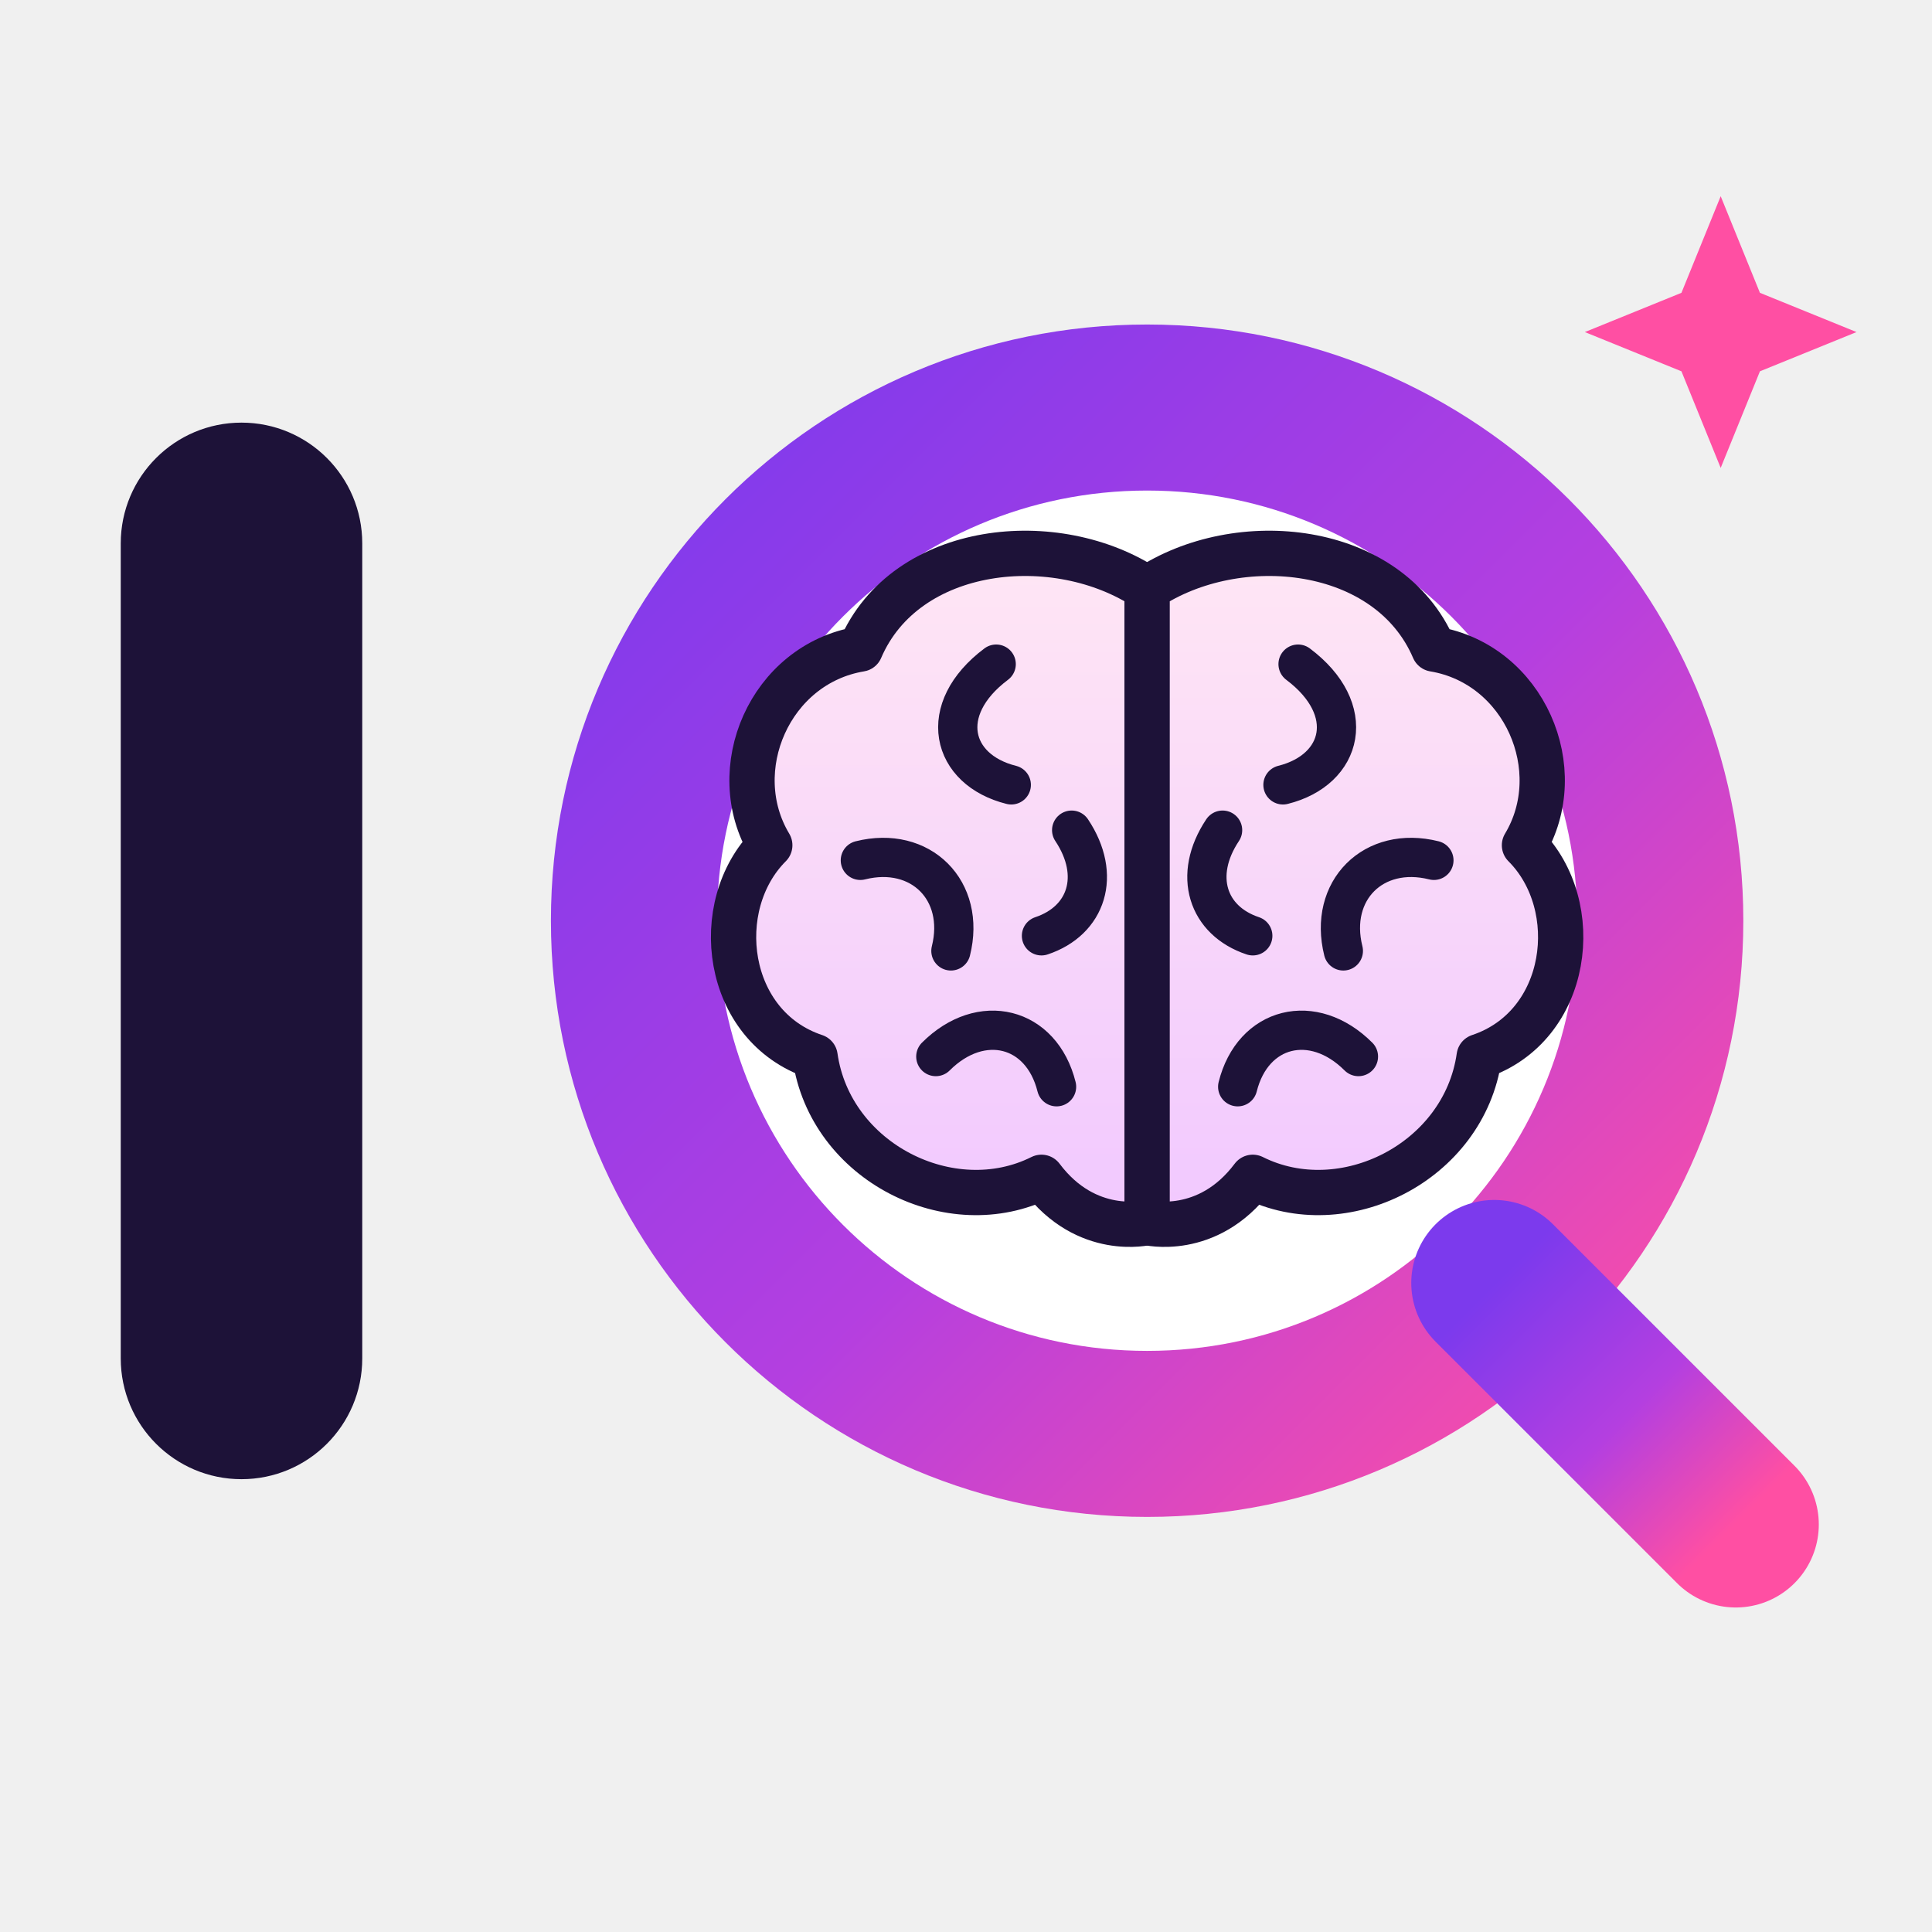
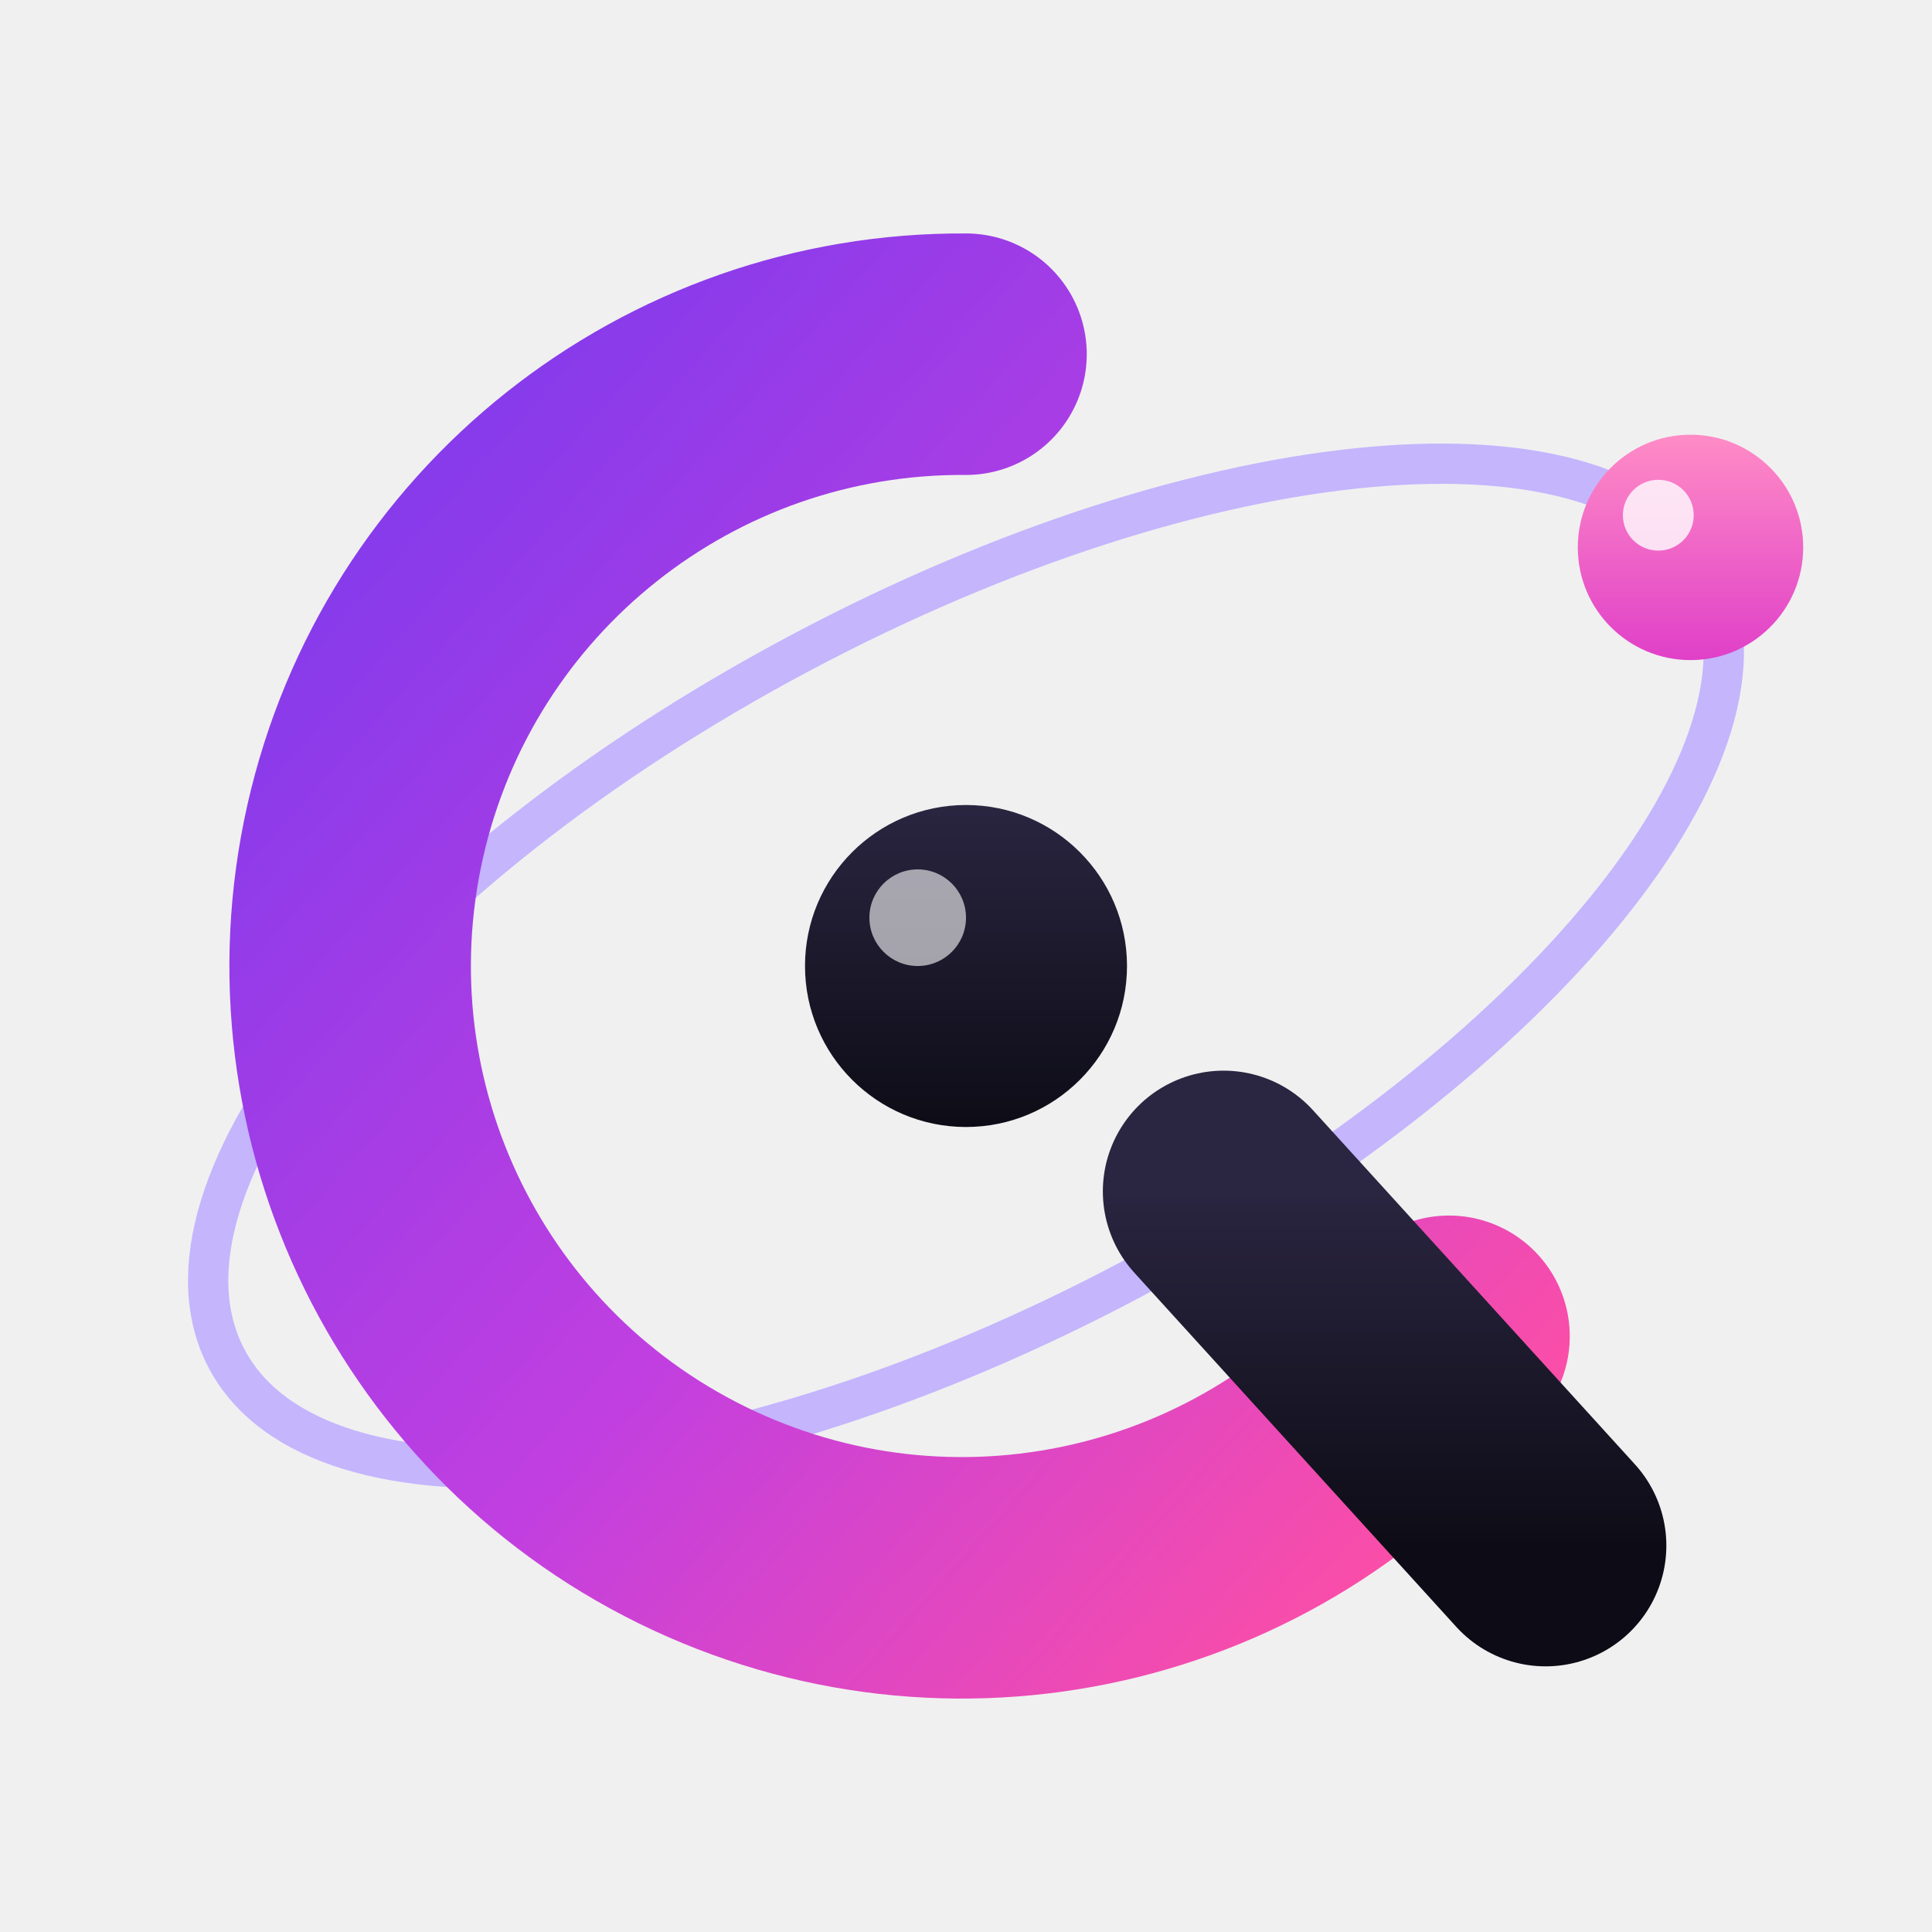
- <svg xmlns="http://www.w3.org/2000/svg" viewBox="0 0 128 128" role="img" aria-label="iqtest.live">
+ <svg xmlns="http://www.w3.org/2000/svg" viewBox="0 0 120 120" aria-hidden="true">
  <defs>
-     <linearGradient id="lg" x1="0" y1="0" x2="1" y2="1">
+     <linearGradient id="ma" x1="0" y1="0" x2="1" y2="1">
      <stop offset="0" stop-color="#7c3aed" />
-       <stop offset=".55" stop-color="#b43fe0" />
+       <stop offset=".55" stop-color="#c13fe0" />
      <stop offset="1" stop-color="#ff4fa3" />
    </linearGradient>
-     <linearGradient id="br" x1="0" y1="0" x2="0" y2="1">
-       <stop offset="0" stop-color="#ffe6f4" />
-       <stop offset="1" stop-color="#f1c8ff" />
+     <linearGradient id="mk" x1="0" y1="0" x2="0" y2="1">
+       <stop offset="0" stop-color="#2a2540" />
+       <stop offset="1" stop-color="#0d0c16" />
    </linearGradient>
-     <linearGradient id="lt" x1="0" y1="0" x2="1" y2="0">
-       <stop offset="0" stop-color="#7c3aed" />
-       <stop offset="1" stop-color="#ff4fa3" />
+     <linearGradient id="mc" x1="0" y1="0" x2="0" y2="1">
+       <stop offset="0" stop-color="#ff8cc6" />
+       <stop offset="1" stop-color="#e040c8" />
    </linearGradient>
  </defs>
-   <rect x="8" y="28" width="16" height="70" rx="8" fill="#1d1238" />
-   <circle cx="76" cy="61" r="34" fill="#fff" />
-   <circle cx="76" cy="61" r="34" fill="none" stroke="url(#lg)" stroke-width="11" />
-   <g transform="translate(0 -1)">
-     <path d="M76 40 C70 36 60 37 57 44 C51 45 48 52 51 57 C47 61 48 69 54 71 C55 78 63 82 69 79 C72 83 76 82 76 82 Z" fill="url(#br)" stroke="#1d1238" stroke-width="3" stroke-linejoin="round" />
-     <path d="M 76 40 C 82 36 92 37 95 44 C 101 45 104 52 101 57 C 105 61 104 69 98 71 C 97 78 89 82 83 79 C 80 83 76 82 76 82 Z" fill="url(#br)" stroke="#1d1238" stroke-width="3" stroke-linejoin="round" />
-     <path d="M66 45 C62 48 63 52 67 53 M57 58 C61 57 64 60 63 64 M62 71 C65 68 69 69 70 73 M71 56 C73 59 72 62 69 63 M 86 45 C 90 48 89 52 85 53 M 95 58 C 91 57 88 60 89 64 M 90 71 C 87 68 83 69 82 73 M 81 56 C 79 59 80 62 83 63" fill="none" stroke="#1d1238" stroke-width="2.6" stroke-linecap="round" />
-   </g>
-   <path d="M99 85 L115 101" stroke="url(#lg)" stroke-width="11" stroke-linecap="round" />
-   <path d="M114 13 l2.6 6.4 6.4 2.6-6.4 2.6-2.6 6.4-2.6-6.4-6.4-2.6 6.4-2.6z" fill="#ff4fa3" />
+   <ellipse cx="60" cy="60" rx="52" ry="22" fill="none" stroke="#c4b5fd" stroke-width="2.5" transform="rotate(-28 60 60)" />
+   <path d="M60 22a38 38 0 1 0 30 61" fill="none" stroke="url(#ma)" stroke-width="15" stroke-linecap="round" />
+   <path d="M76 74 96 96" stroke="url(#mk)" stroke-width="15" stroke-linecap="round" />
+   <circle cx="60" cy="60" r="10" fill="url(#mk)" />
+   <circle cx="57" cy="57" r="3" fill="#fff" opacity=".6" />
+   <circle cx="105" cy="34" r="7" fill="url(#mc)" />
+   <circle cx="103" cy="32" r="2.2" fill="#fff" opacity=".8" />
</svg>
